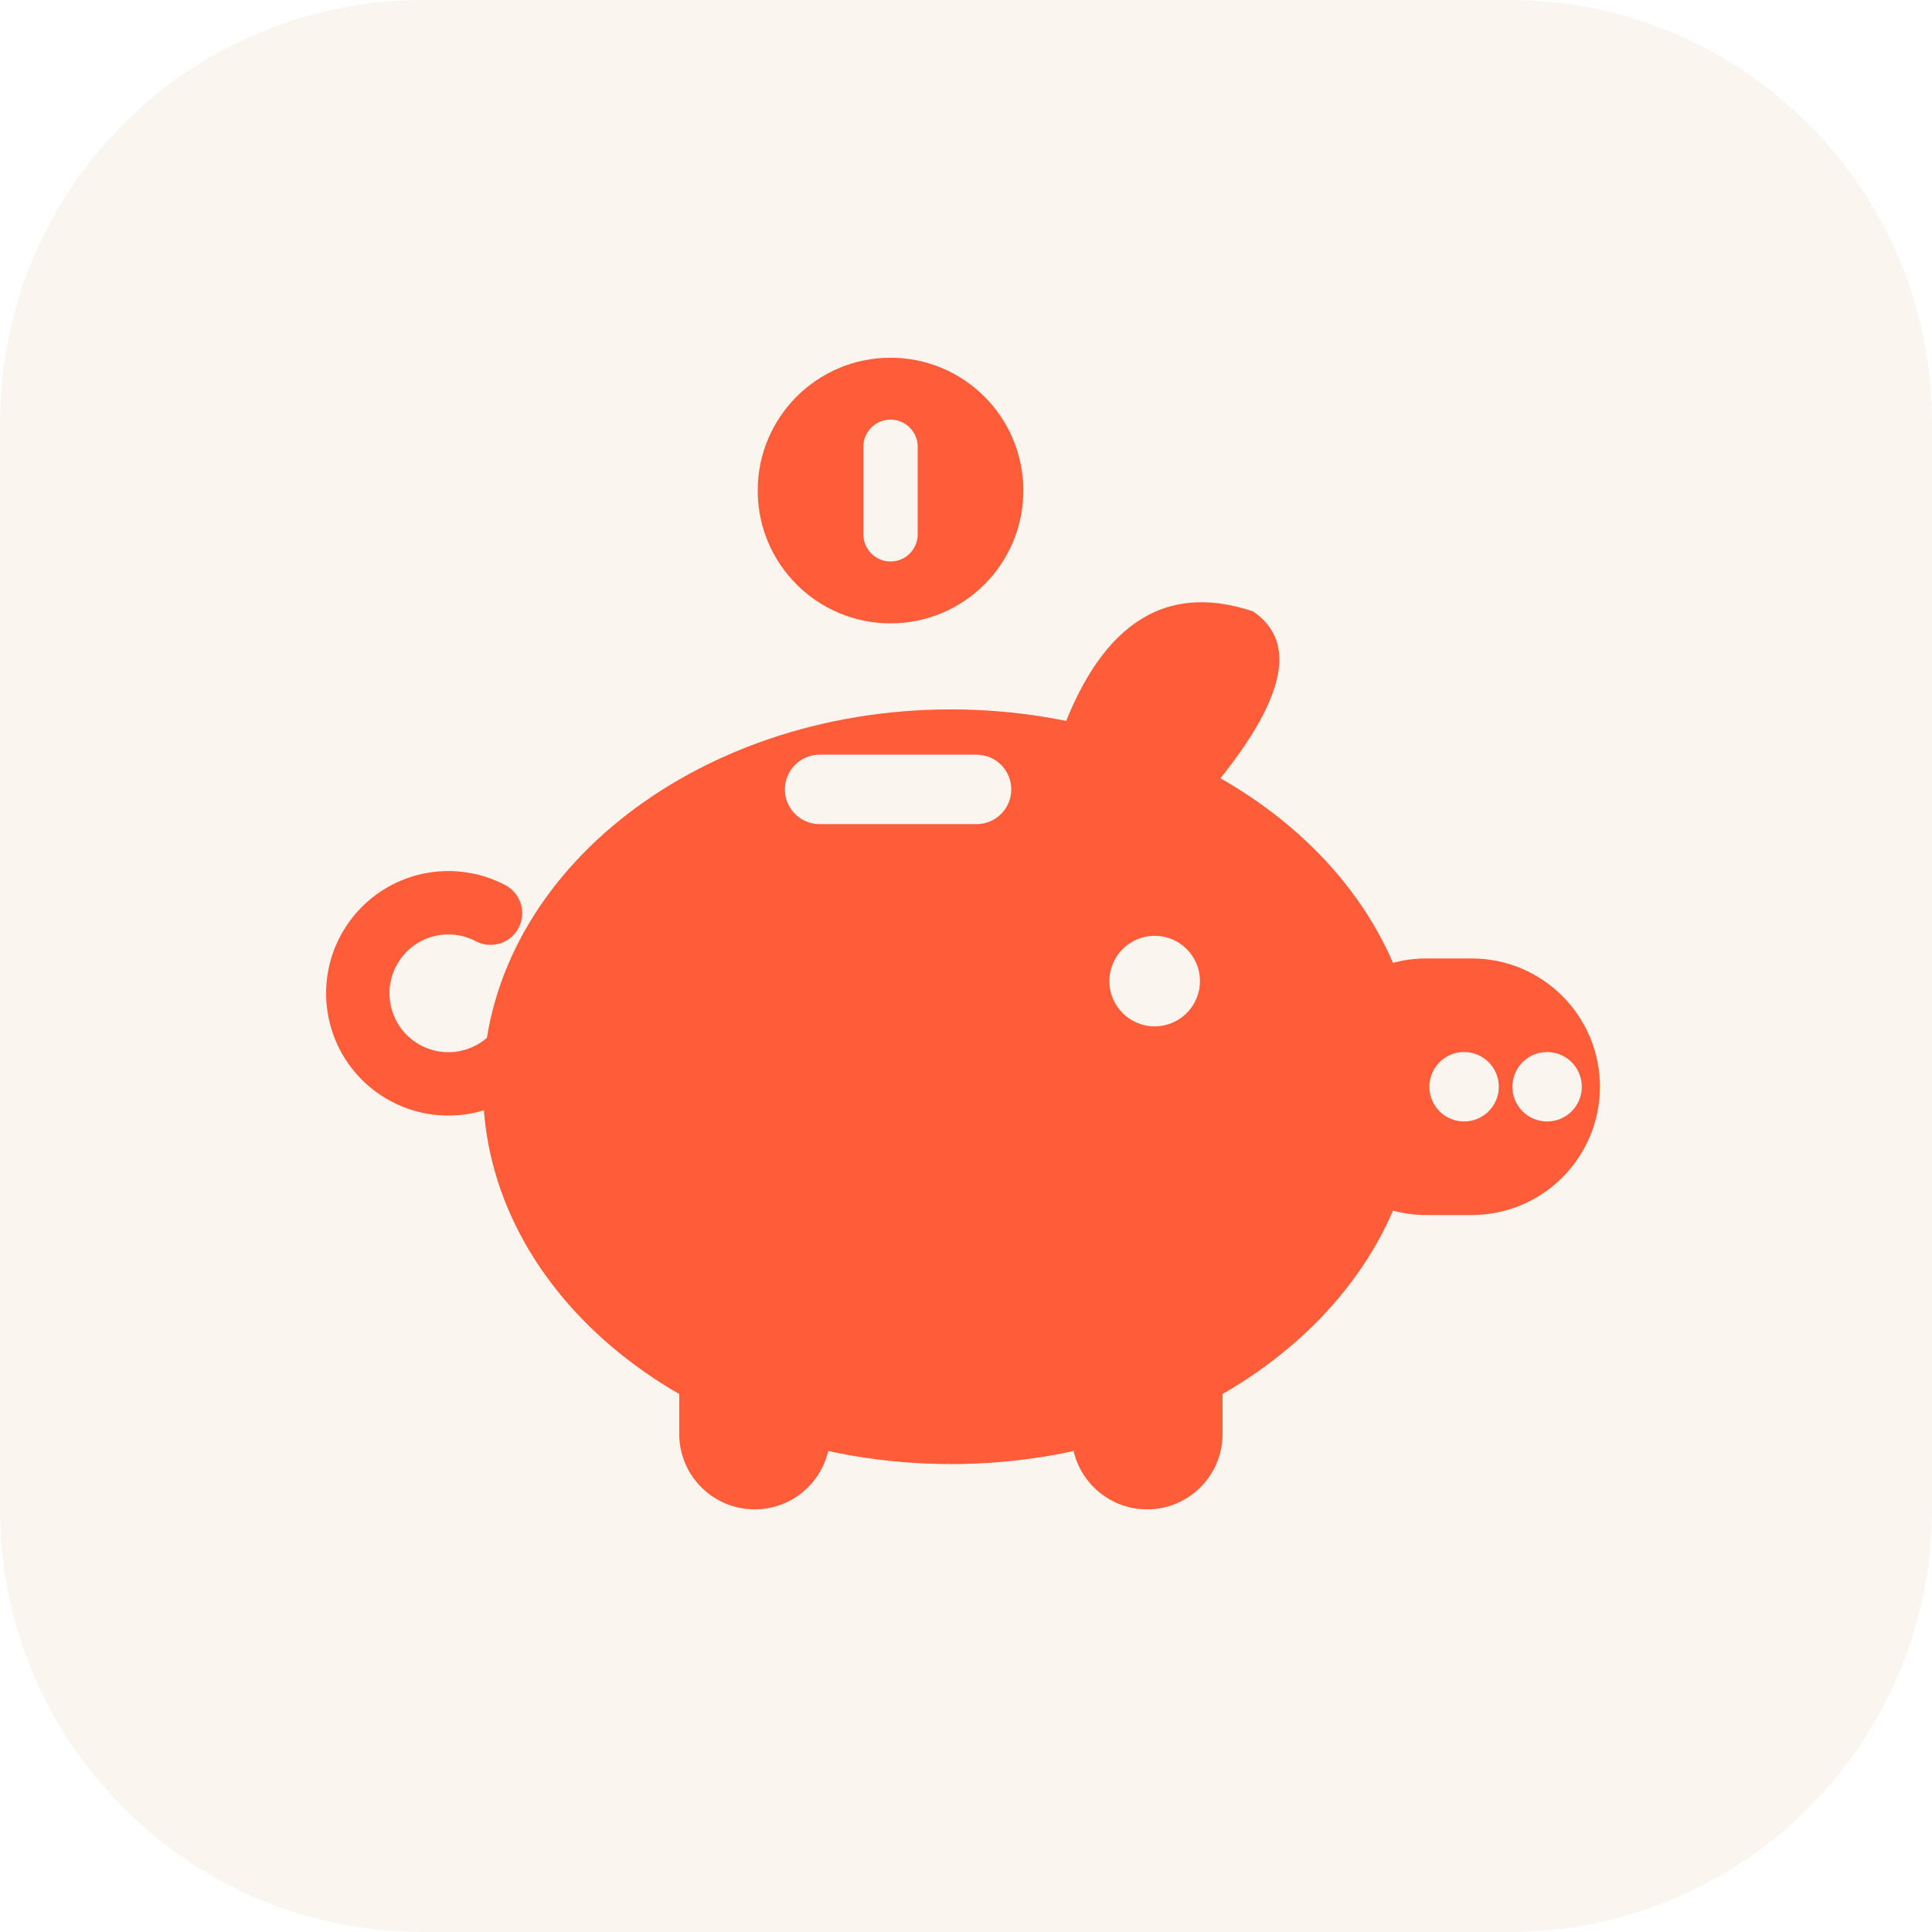
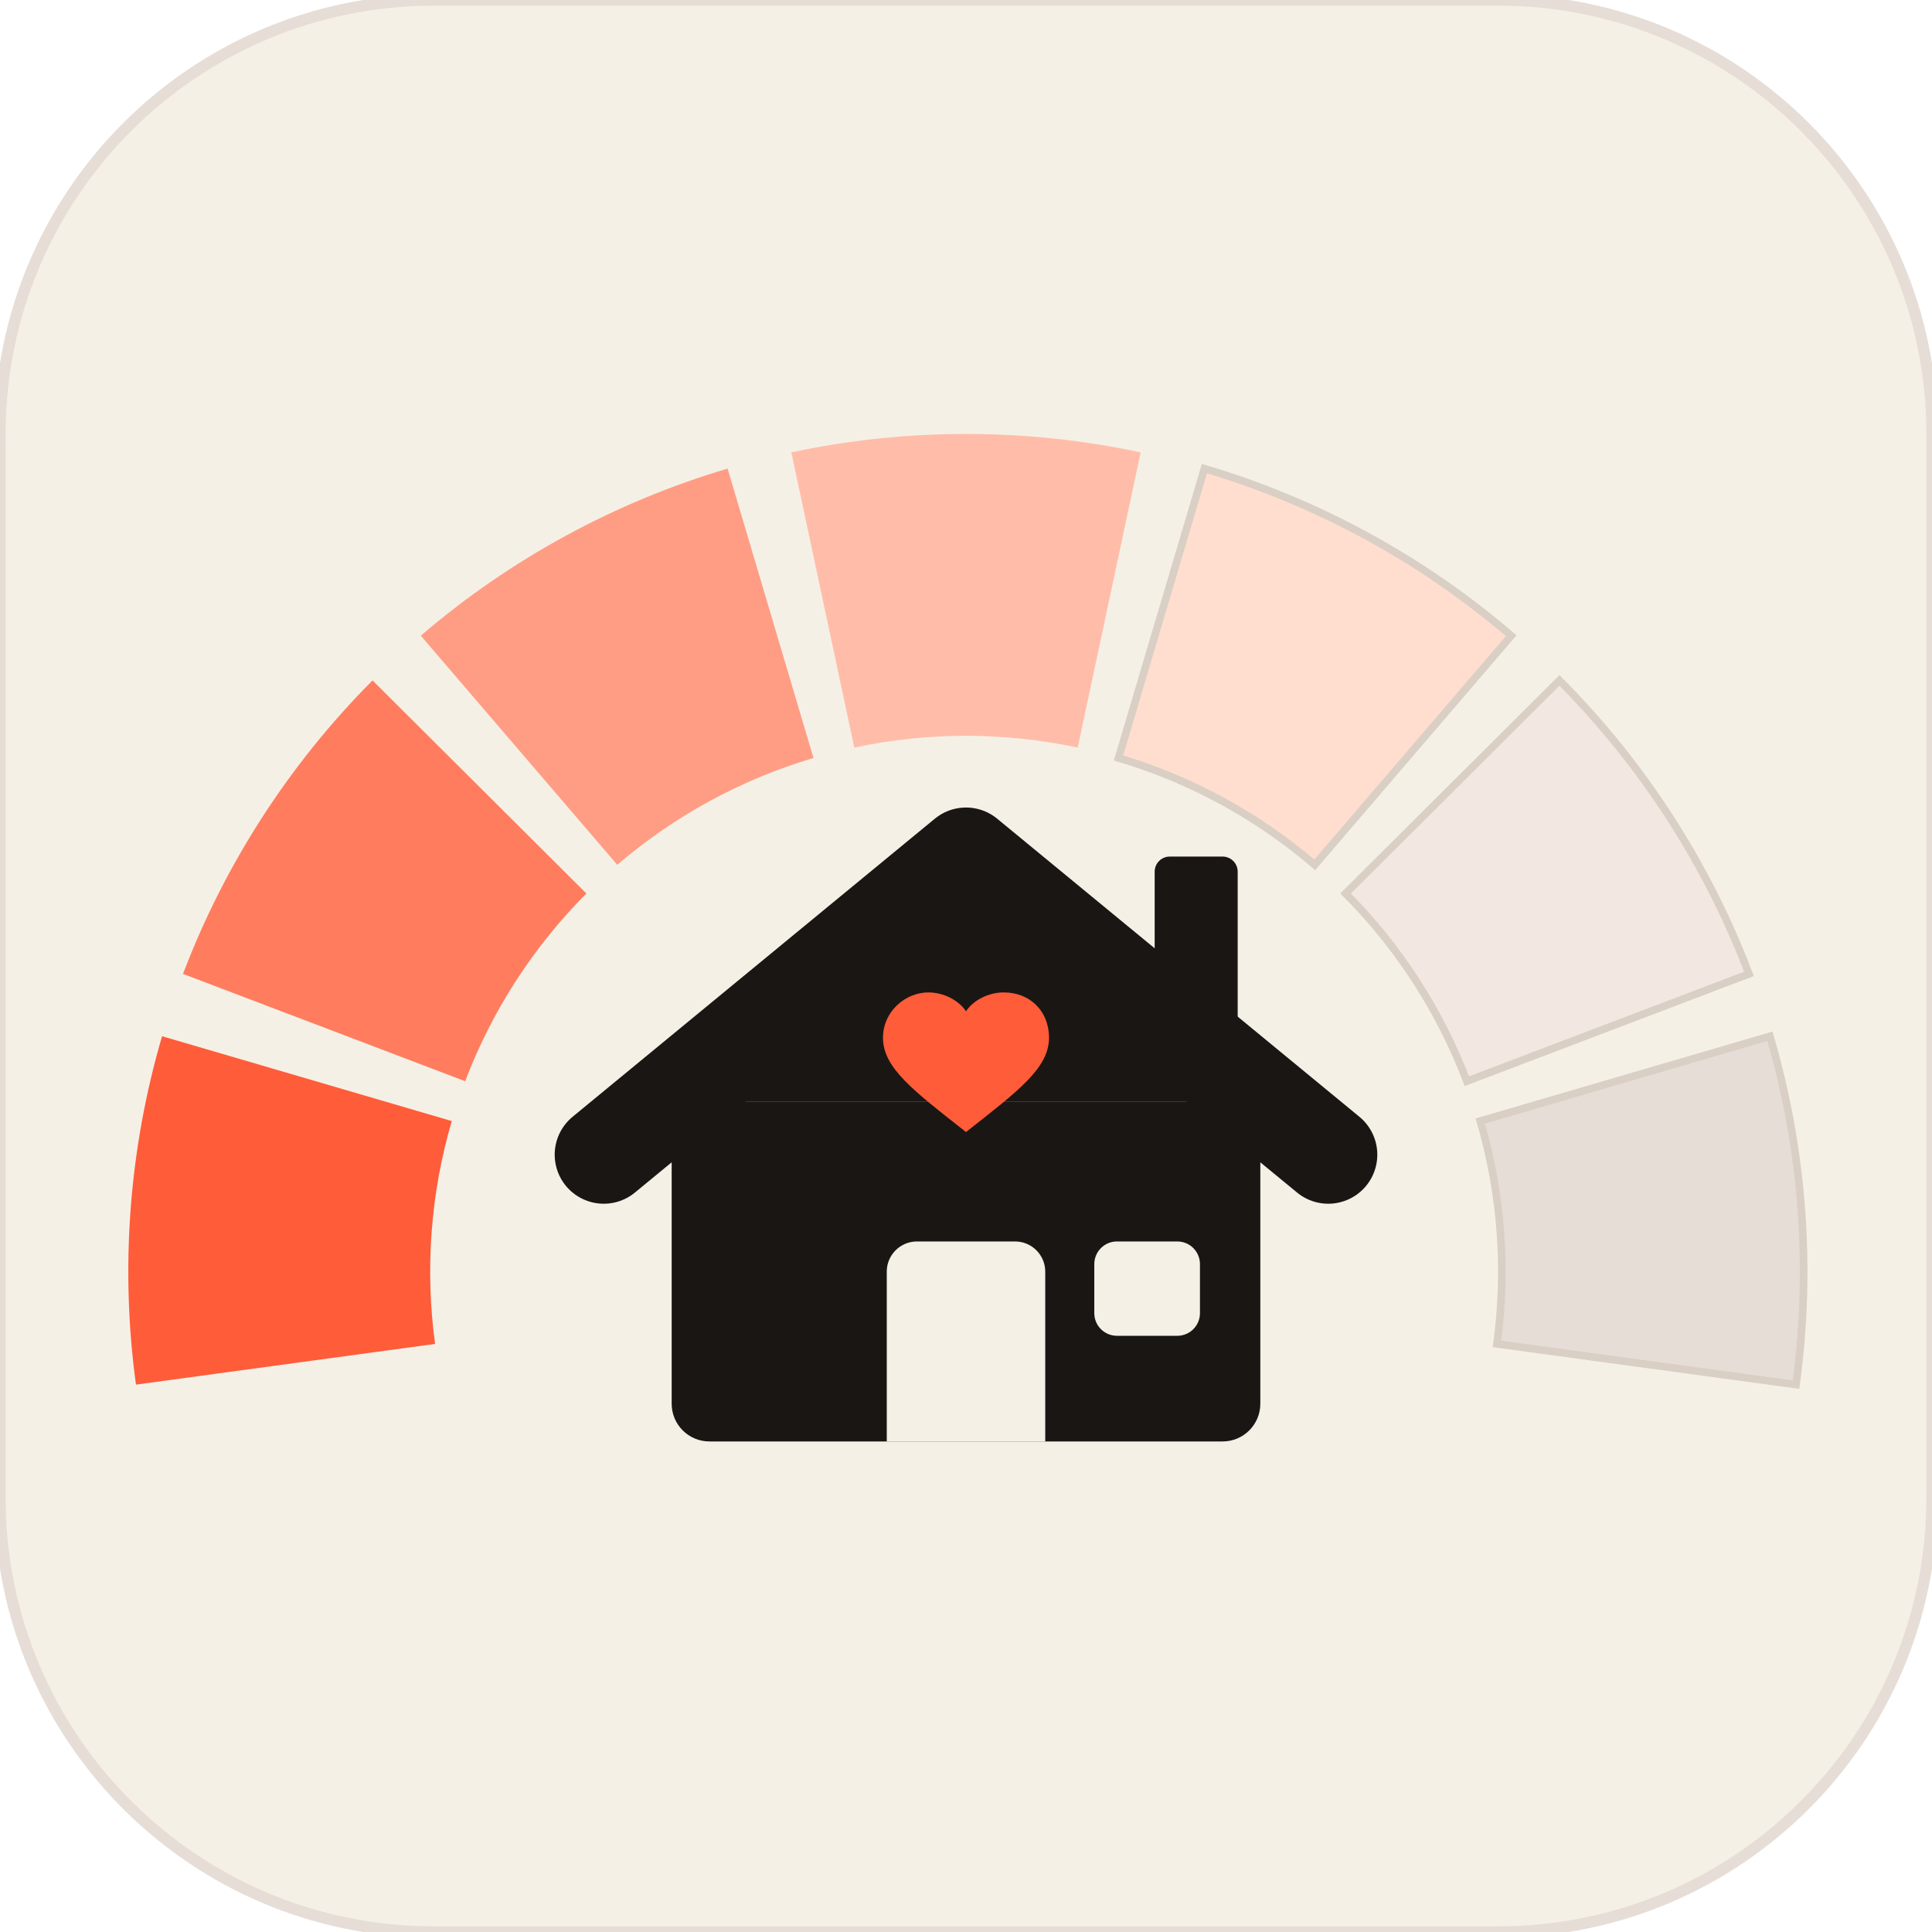
- <svg xmlns="http://www.w3.org/2000/svg" width="64" height="64" viewBox="0 0 128 128">
-   <rect width="128" height="128" rx="28" fill="#FAF6EF" />
-   <g transform="translate(16,16)">
-     <path d="M18 54 a6 6 0 1 1 -1.5 -9.5" fill="none" stroke="#FF5C39" stroke-width="4.2" stroke-linecap="round" />
-     <rect x="29" y="70" width="10" height="14" rx="5" fill="#FF5C39" />
-     <rect x="55" y="70" width="10" height="14" rx="5" fill="#FF5C39" />
-     <ellipse cx="47" cy="56" rx="31" ry="25" fill="#FF5C39" />
-     <rect x="70" y="47.5" width="20" height="17" rx="8.5" fill="#FF5C39" />
-     <circle cx="81" cy="56" r="2.3" fill="#FAF6EF" />
-     <circle cx="86.5" cy="56" r="2.3" fill="#FAF6EF" />
-     <path d="M54 33.5 Q58 21.5 67 24.5 Q71.5 27.5 64.5 36 Z" fill="#FF5C39" />
-     <circle cx="60.5" cy="49" r="3" fill="#FAF6EF" />
-     <rect x="36" y="34" width="15" height="4.6" rx="2.3" fill="#FAF6EF" />
-     <circle cx="43" cy="16.5" r="8.8" fill="#FF5C39" />
-     <rect x="41.2" y="11.8" width="3.6" height="9.4" rx="1.8" fill="#FAF6EF" />
+ <svg xmlns="http://www.w3.org/2000/svg" width="512" height="512" viewBox="0 0 512 512">
+   <style>.d{display:none}@media (prefers-color-scheme:dark){.l{display:none}.d{display:inline}}</style>
+   <g class="l">
+     <rect width="512" height="512" rx="115" fill="#F5F0E6" stroke="#E6DDD6" stroke-width="3" />
+     <g transform="translate(0 32)">
+       <path d="M 36.03 334.94 A 222.0 222.0 0 0 1 42.95 242.61 L 119.72 265.09 A 142.0 142.0 0 0 0 115.30 324.15 Z" fill="#FF5C39" />
+       <path d="M 48.50 226.09 A 222.0 222.0 0 0 1 98.73 148.32 L 155.40 204.78 A 142.0 142.0 0 0 0 123.27 254.53 Z" fill="#FF7C5E" />
+       <path d="M 111.51 136.46 A 222.0 222.0 0 0 1 192.82 92.18 L 215.58 168.87 A 142.0 142.0 0 0 0 163.58 197.19 Z" fill="#FF9D84" />
+       <path d="M 209.71 87.88 A 222.0 222.0 0 0 1 302.29 87.88 L 285.61 166.12 A 142.0 142.0 0 0 0 226.39 166.12 Z" fill="#FFBDA9" />
+       <path d="M 319.18 92.18 A 222.0 222.0 0 0 1 400.49 136.46 L 348.42 197.19 A 142.0 142.0 0 0 0 296.42 168.87 Z" fill="#FFDECF" stroke="#D9CFC4" stroke-width="2" />
+       <path d="M 413.27 148.32 A 222.0 222.0 0 0 1 463.50 226.09 L 388.73 254.53 A 142.0 142.0 0 0 0 356.60 204.78 Z" fill="#F2E8E1" stroke="#D9CFC4" stroke-width="2" />
+       <path d="M 469.05 242.61 A 222.0 222.0 0 0 1 475.97 334.94 L 396.70 324.15 A 142.0 142.0 0 0 0 392.28 265.09 Z" fill="#E6DDD6" stroke="#D9CFC4" stroke-width="2" />
+       <rect x="306" y="195" width="22" height="60" rx="4" fill="#1A1614" />
+       <path d="M 178 260 L 334 260 L 334 340 A 10 10 0 0 1 324 350 L 188 350 A 10 10 0 0 1 178 340 Z" fill="#1A1614" />
+       <polygon points="178,260 256,195 334,260" fill="#1A1614" />
+       <path d="M 160 274 L 256 195 L 352 274" fill="none" stroke="#1A1614" stroke-width="26" stroke-linecap="round" stroke-linejoin="round" />
+       <path d="M 235 350 L 235 305 A 8 8 0 0 1 243 297 L 269 297 A 8 8 0 0 1 277 305 L 277 350 Z" fill="#F5F0E6" />
+       <rect x="290" y="297" width="28" height="25" rx="6" fill="#F5F0E6" />
+       <path d="M256 268 c-14-11 -22-17 -22-25 c0-7 6-12 12-12 c4 0 8 2 10 5 c2-3 6-5 10-5 c7 0 12 5 12 12 c0 8 -8 14 -22 25 z" fill="#FF5C39" />
+     </g>
+   </g>
+   <g class="d">
+     <rect width="512" height="512" rx="115" fill="#1A1614" />
+     <g transform="translate(0 32)">
+       <path d="M 36.03 334.94 A 222.0 222.0 0 0 1 42.95 242.61 L 119.72 265.09 A 142.0 142.0 0 0 0 115.30 324.15 Z" fill="#FF5C39" />
+       <path d="M 48.50 226.09 A 222.0 222.0 0 0 1 98.73 148.32 L 155.40 204.78 A 142.0 142.0 0 0 0 123.27 254.53 Z" fill="#E85433" />
+       <path d="M 111.51 136.46 A 222.0 222.0 0 0 1 192.82 92.18 L 215.58 168.87 A 142.0 142.0 0 0 0 163.58 197.19 Z" fill="#D14C2D" />
+       <path d="M 209.71 87.88 A 222.0 222.0 0 0 1 302.29 87.88 L 285.61 166.12 A 142.0 142.0 0 0 0 226.39 166.12 Z" fill="#B94327" />
+       <path d="M 319.18 92.18 A 222.0 222.0 0 0 1 400.49 136.46 L 348.42 197.19 A 142.0 142.0 0 0 0 296.42 168.87 Z" fill="#8A331E" />
+       <path d="M 413.27 148.32 A 222.0 222.0 0 0 1 463.50 226.09 L 388.73 254.53 A 142.0 142.0 0 0 0 356.60 204.78 Z" fill="#5C2214" />
+       <path d="M 469.05 242.61 A 222.0 222.0 0 0 1 475.97 334.94 L 396.70 324.15 A 142.0 142.0 0 0 0 392.28 265.09 Z" fill="#36160E" />
+       <rect x="306" y="195" width="22" height="60" rx="4" fill="#F5F0E6" />
+       <path d="M 178 260 L 334 260 L 334 340 A 10 10 0 0 1 324 350 L 188 350 A 10 10 0 0 1 178 340 Z" fill="#F5F0E6" />
+       <polygon points="178,260 256,195 334,260" fill="#F5F0E6" />
+       <path d="M 160 274 L 256 195 L 352 274" fill="none" stroke="#F5F0E6" stroke-width="26" stroke-linecap="round" stroke-linejoin="round" />
+       <path d="M 235 350 L 235 305 A 8 8 0 0 1 243 297 L 269 297 A 8 8 0 0 1 277 305 L 277 350 Z" fill="#1A1614" />
+       <rect x="290" y="297" width="28" height="25" rx="6" fill="#1A1614" />
+       <path d="M256 268 c-14-11 -22-17 -22-25 c0-7 6-12 12-12 c4 0 8 2 10 5 c2-3 6-5 10-5 c7 0 12 5 12 12 c0 8 -8 14 -22 25 z" fill="#FF5C39" />
+     </g>
  </g>
</svg>
